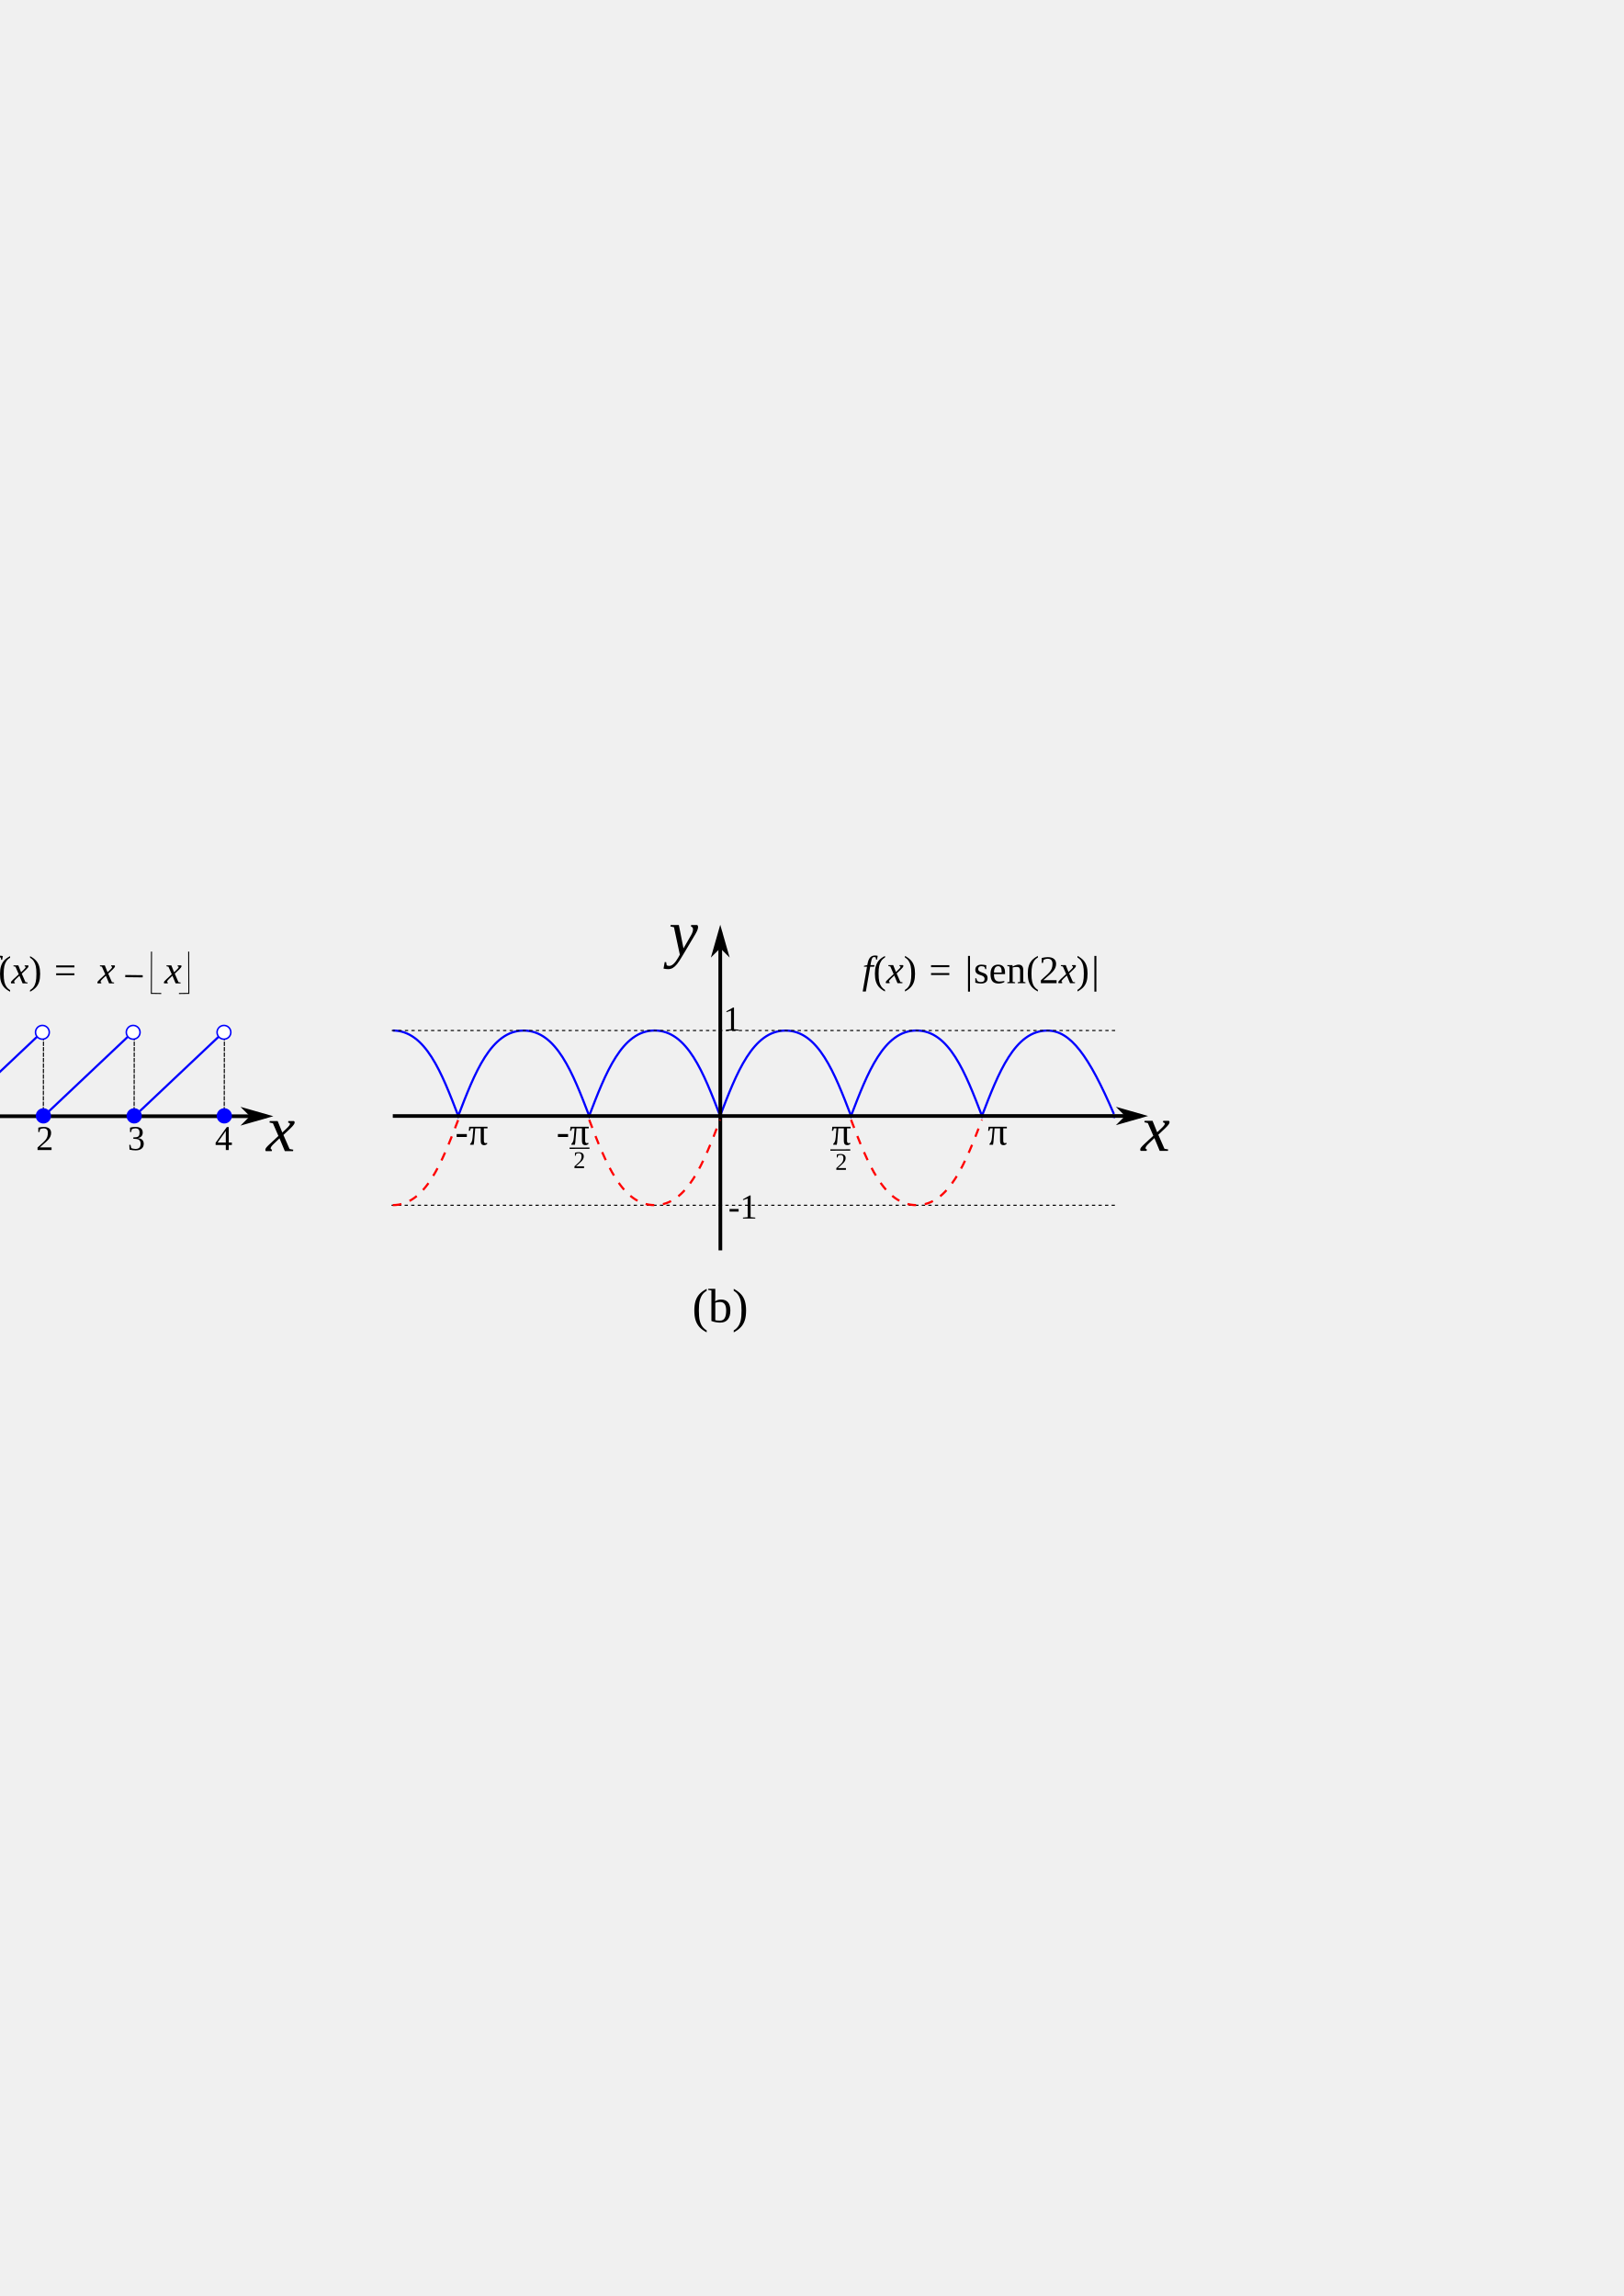
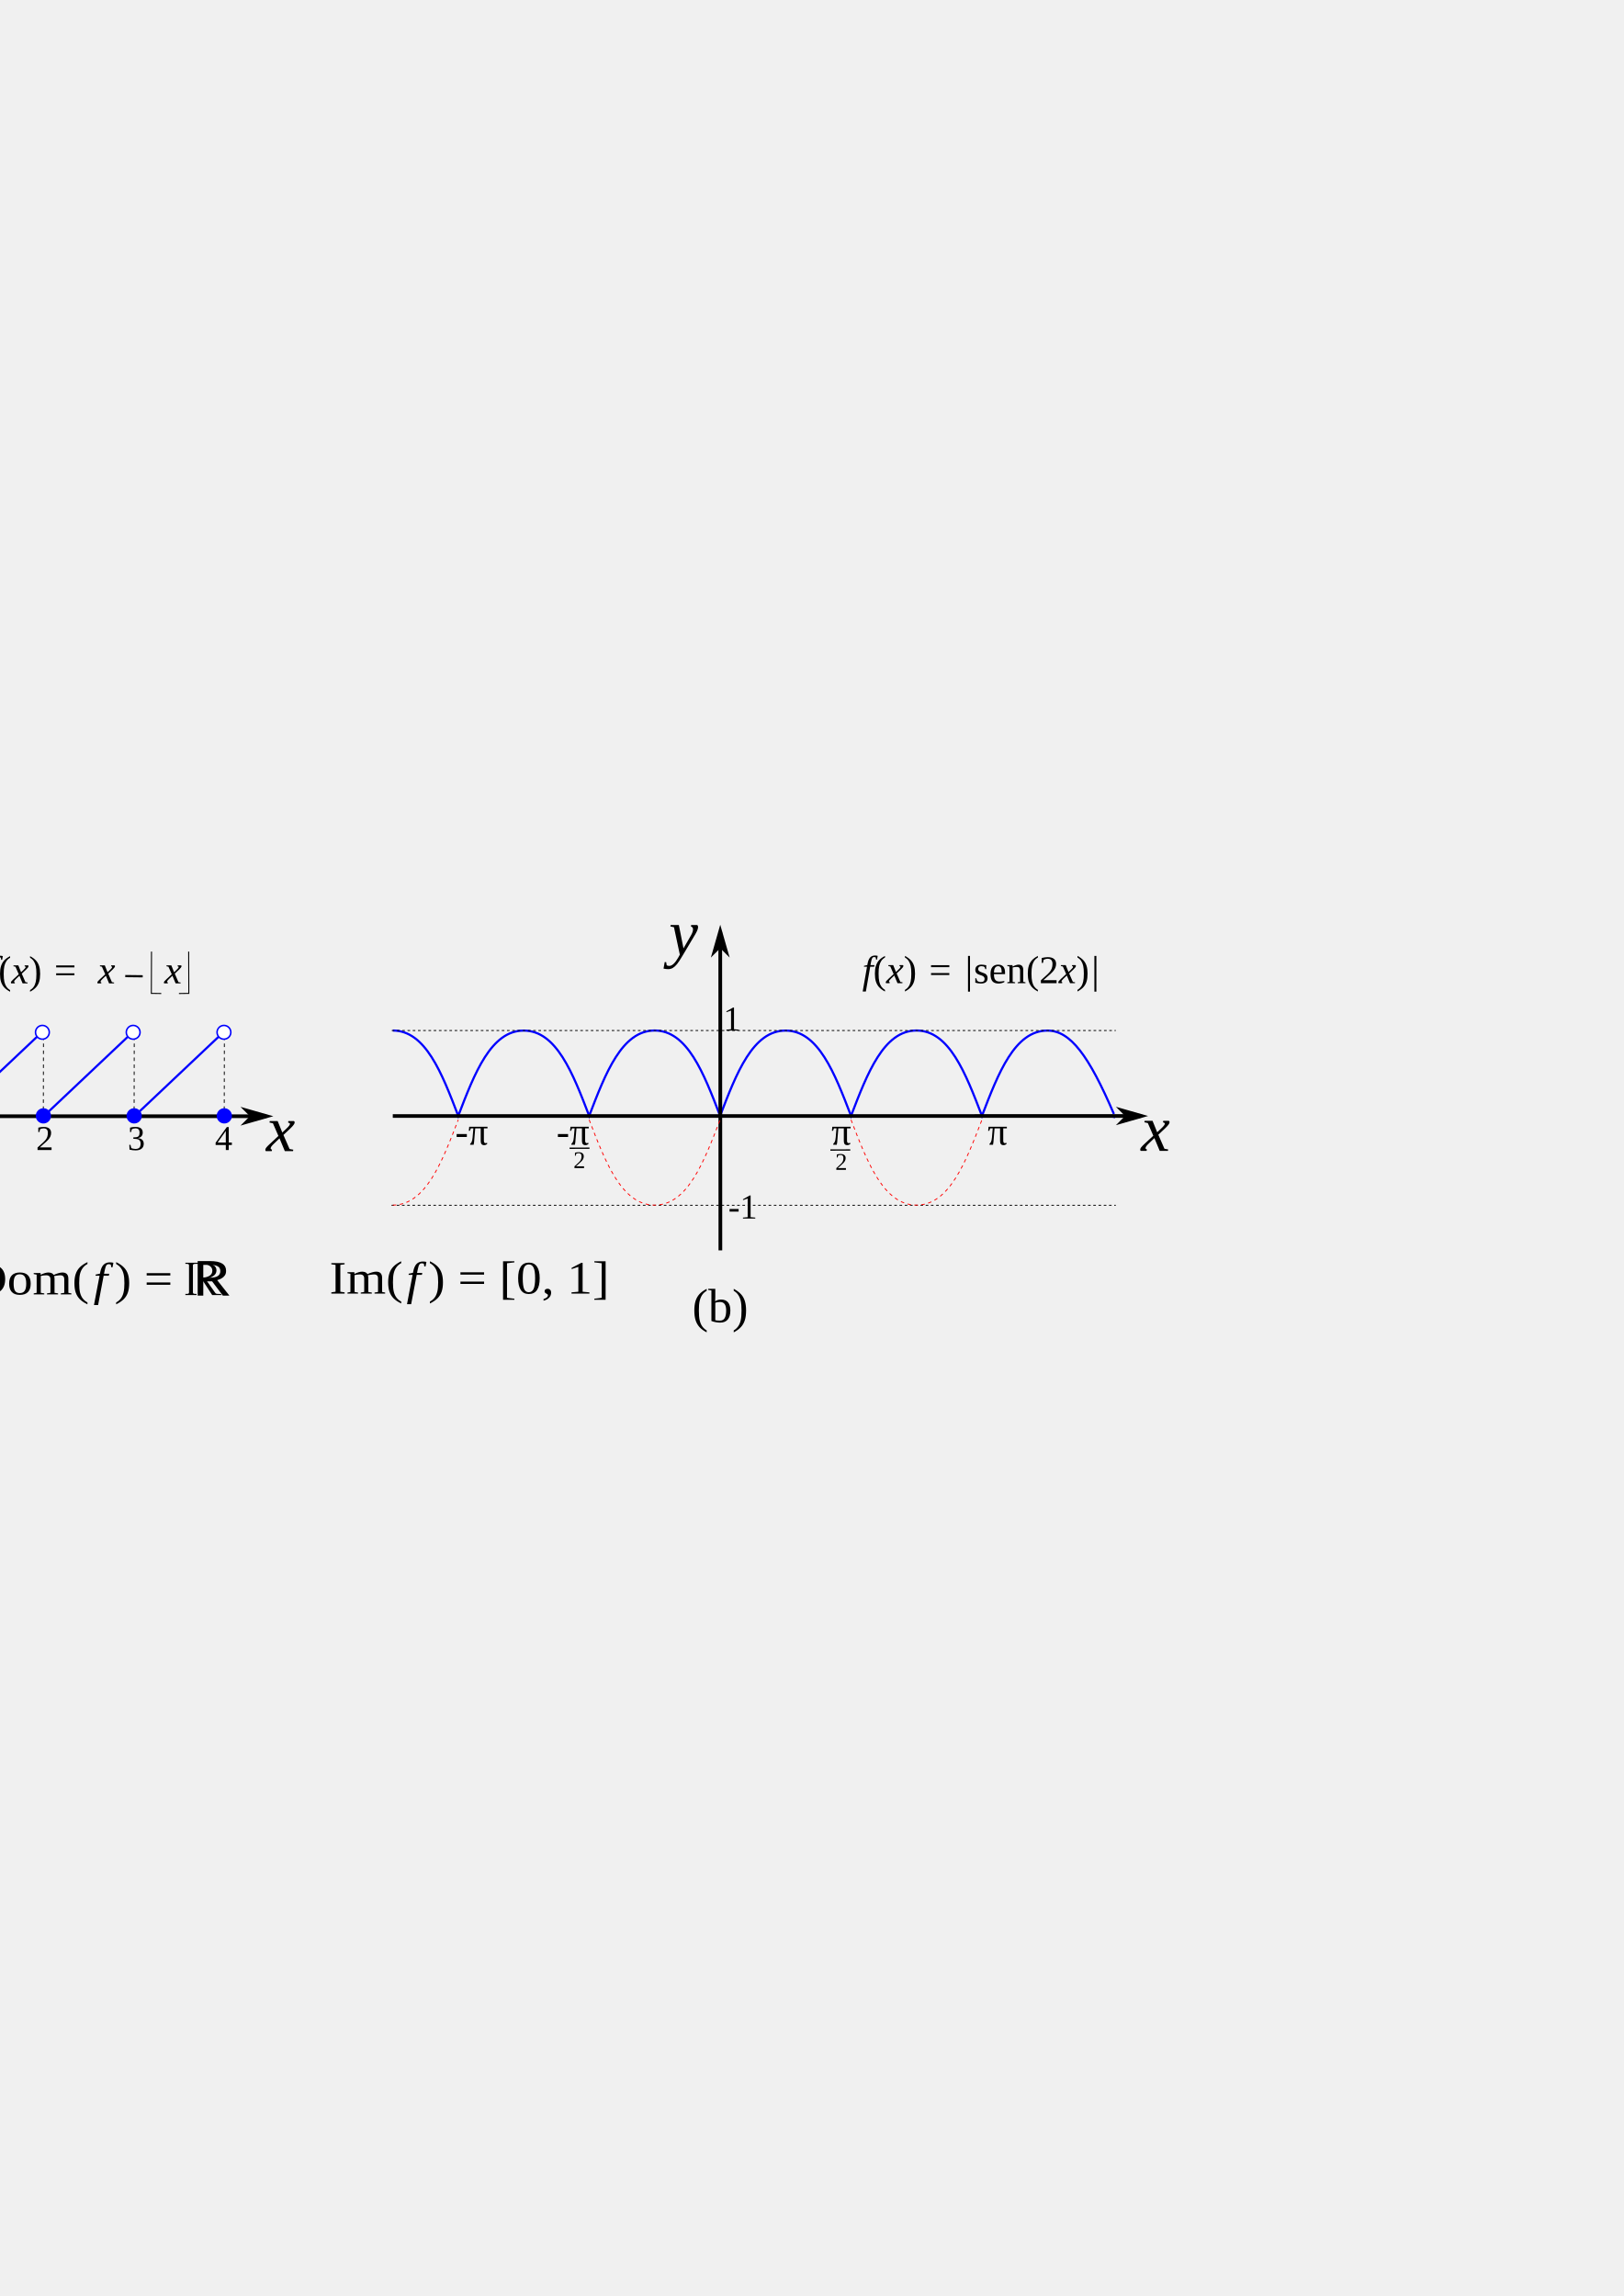
<svg xmlns="http://www.w3.org/2000/svg" width="744.094" height="1052.362" id="svg4663" version="1.1">
  <defs id="defs4665">
    <marker orient="auto" refY="0" refX="0" id="Arrow1Mend" style="overflow:visible">
      <path id="path5271" d="M 0,0 5,-5 -12.5,0 5,5 0,0 z" style="fill-rule:evenodd;stroke:#000000;stroke-width:1pt;marker-start:none" transform="matrix(-0.4,0,0,-0.4,-4,0)" />
    </marker>
    <marker orient="auto" refY="0" refX="0" id="marker4615" style="overflow:visible">
      <path id="path4617" d="M 0,0 5,-5 -12.5,0 5,5 0,0 z" style="fill-rule:evenodd;stroke:#000000;stroke-width:1pt;marker-start:none" transform="matrix(-0.4,0,0,-0.4,-4,0)" />
    </marker>
    <marker orient="auto" refY="0" refX="0" id="Arrow1Mend-1" style="overflow:visible">
      <path id="path5271-7" d="M 0,0 5,-5 -12.5,0 5,5 0,0 z" style="fill-rule:evenodd;stroke:#000000;stroke-width:1pt;marker-start:none" transform="matrix(-0.4,0,0,-0.4,-4,0)" />
    </marker>
    <marker orient="auto" refY="0" refX="0" id="marker4355" style="overflow:visible">
      <path id="path4357" d="M 0,0 5,-5 -12.5,0 5,5 0,0 z" style="fill-rule:evenodd;stroke:#000000;stroke-width:1pt;marker-start:none" transform="matrix(-0.4,0,0,-0.4,-4,0)" />
    </marker>
  </defs>
  <g id="layer1">
    <path style="fill:none;stroke:#0000ff;stroke-width:1;stroke-linecap:butt;stroke-linejoin:miter;stroke-miterlimit:4;stroke-opacity:1;stroke-dasharray:none" d="m 180,472.332 c 15,0 22.5,19.557 30,39.114 7.497,-19.548 15.007,-39.083 30,-39.083 14.993,0 22.503,19.535 30,39.083 7.5,-19.557 15,-39.114 30,-39.114 15,0 22.5,19.557 30,39.114 7.497,-19.548 15.007,-39.083 30,-39.083 14.993,0 22.503,19.535 30,39.083 7.5,-19.557 15,-39.114 30,-39.114 15,0 22.5,19.557 30,39.114 7.497,-19.548 15.007,-39.083 30,-39.083 10.538,0 19.01,11.508 30.469,38.228 m 0.031,0.886 -0.031,0.886 c 0.009,-0.022 0.022,-0.039 0.031,-0.061 z" id="path4108" />
-     <path style="fill:none;stroke:#000000;stroke-width:0.5;stroke-linecap:butt;stroke-linejoin:miter;stroke-miterlimit:4;stroke-opacity:1;stroke-dasharray:1.5, 1.5;stroke-dashoffset:0" d="m 179.416,552.433 331.926,0" id="path5298" />
-     <path id="path4776" d="m 179.544,472.333 331.799,0" style="fill:none;stroke:#000000;stroke-width:0.5;stroke-linecap:butt;stroke-linejoin:miter;stroke-miterlimit:4;stroke-opacity:1;stroke-dasharray:1.5, 1.5;stroke-dashoffset:0" />
+     <path style="fill:none;stroke:#000000;stroke-width:0.4;stroke-linecap:butt;stroke-linejoin:miter;stroke-miterlimit:4;stroke-opacity:1;stroke-dasharray:1.2,1.2;stroke-dashoffset:0" d="m 179.416,552.433 331.926,0" id="path5298" />
+     <path id="path4776" d="m 179.544,472.333 331.799,0" style="fill:none;stroke:#000000;stroke-width:0.4;stroke-linecap:butt;stroke-linejoin:miter;stroke-miterlimit:4;stroke-opacity:1;stroke-dasharray:1.2,1.2;stroke-dashoffset:0" />
    <path id="path5727" d="m 330.127,573.113 -0.061,-145.927" style="fill:none;stroke:#000000;stroke-width:1.694;stroke-linecap:butt;stroke-linejoin:miter;stroke-miterlimit:4;stroke-opacity:1;stroke-dasharray:none;marker-end:url(#Arrow1Mend)" />
    <text id="text5729" y="527.5" x="522.882" style="font-size:30px;font-style:italic;font-variant:normal;font-weight:normal;font-stretch:normal;text-indent:0;text-align:start;text-decoration:none;line-height:125%;letter-spacing:0px;word-spacing:0px;text-transform:none;direction:ltr;block-progression:tb;writing-mode:lr-tb;text-anchor:start;baseline-shift:baseline;color:#000000;fill:#000000;fill-opacity:1;fill-rule:nonzero;stroke:none;stroke-width:1px;marker:none;visibility:visible;display:inline;overflow:visible;enable-background:accumulate;font-family:Times New Roman;-inkscape-font-specification:'Times New Roman, Italic'" xml:space="preserve">
      <tspan y="527.5" x="522.882" id="tspan5731">x</tspan>
    </text>
    <text id="text5733" y="437.735" x="306.577" style="font-size:30px;font-style:italic;font-variant:normal;font-weight:normal;font-stretch:normal;text-indent:0;text-align:start;text-decoration:none;line-height:125%;letter-spacing:0px;word-spacing:0px;text-transform:none;direction:ltr;block-progression:tb;writing-mode:lr-tb;text-anchor:start;baseline-shift:baseline;color:#000000;fill:#000000;fill-opacity:1;fill-rule:nonzero;stroke:none;stroke-width:1px;marker:none;visibility:visible;display:inline;overflow:visible;enable-background:accumulate;font-family:Times New Roman;-inkscape-font-specification:'Times New Roman, Italic'" xml:space="preserve">
      <tspan y="437.735" x="306.577" id="tspan5735">y</tspan>
    </text>
    <path style="fill:none;stroke:#000000;stroke-width:1.66;stroke-linecap:butt;stroke-linejoin:miter;stroke-miterlimit:4;stroke-opacity:1;stroke-dasharray:none;marker-end:url(#Arrow1Mend)" d="m 180,511.51 342.862,-0.004" id="path5741" />
    <text id="text5791" y="472.362" x="331.462" style="font-size:16px;font-style:normal;font-variant:normal;font-weight:bold;font-stretch:normal;line-height:125%;letter-spacing:0px;word-spacing:0px;fill:#000000;fill-opacity:1;stroke:none;font-family:Times New Roman;-inkscape-font-specification:Times New Roman" xml:space="preserve">
      <tspan style="font-size:16px;font-style:normal;font-variant:normal;font-weight:normal;font-stretch:normal;font-family:Times New Roman;-inkscape-font-specification:Times New Roman" y="472.362" x="331.462" id="tspan5793">1</tspan>
    </text>
    <text xml:space="preserve" style="font-size:16px;font-style:normal;font-variant:normal;font-weight:bold;font-stretch:normal;line-height:125%;letter-spacing:0px;word-spacing:0px;fill:#000000;fill-opacity:1;stroke:none;font-family:Times New Roman;-inkscape-font-specification:Times New Roman" x="333.746" y="558.5" id="text5811">
      <tspan id="tspan5813" x="333.746" y="558.5" style="font-size:16px;font-style:normal;font-variant:normal;font-weight:normal;font-stretch:normal;font-family:Times New Roman;-inkscape-font-specification:Times New Roman">-1</tspan>
    </text>
    <text xml:space="preserve" style="font-size:18px;font-style:italic;font-variant:normal;font-weight:normal;font-stretch:normal;text-indent:0;text-align:start;text-decoration:none;line-height:125%;letter-spacing:0px;word-spacing:0px;text-transform:none;direction:ltr;block-progression:tb;writing-mode:lr-tb;text-anchor:start;baseline-shift:baseline;color:#000000;fill:#000000;fill-opacity:1;fill-rule:nonzero;stroke:none;stroke-width:1px;marker:none;visibility:visible;display:inline;overflow:visible;enable-background:accumulate;font-family:Times New Roman;-inkscape-font-specification:'Times New Roman, Italic'" x="395.143" y="450.625" id="text5853">
      <tspan id="tspan5855" x="395.143" y="450.625">f<tspan style="font-style:normal;-inkscape-font-specification:'Times New Roman,'" id="tspan4476">(</tspan>x<tspan style="font-style:normal;-inkscape-font-specification:'Times New Roman,'" id="tspan4474">)</tspan> = |<tspan style="font-style:normal;-inkscape-font-specification:'Times New Roman,'" id="tspan4624">sen(2<tspan id="tspan4772" style="font-style:italic;-inkscape-font-specification:'Times New Roman, Italic'">x</tspan>)</tspan>|</tspan>
    </text>
    <text xml:space="preserve" style="font-size:18px;font-style:normal;font-variant:normal;font-weight:normal;font-stretch:normal;text-indent:0;text-align:start;text-decoration:none;line-height:125%;letter-spacing:0px;word-spacing:0px;text-transform:none;direction:ltr;block-progression:tb;writing-mode:lr-tb;text-anchor:start;baseline-shift:baseline;color:#000000;fill:#000000;fill-opacity:1;fill-rule:nonzero;stroke:none;stroke-width:1px;marker:none;visibility:visible;display:inline;overflow:visible;enable-background:accumulate;font-family:Times New Roman;-inkscape-font-specification:'Times New Roman,'" x="380.998" y="524.7" id="text3343">
      <tspan id="tspan3345" x="380.998" y="524.7">π</tspan>
    </text>
    <text id="text3437" y="524.7" x="452.598" style="font-size:18px;font-style:normal;font-variant:normal;font-weight:normal;font-stretch:normal;text-indent:0;text-align:start;text-decoration:none;line-height:125%;letter-spacing:0px;word-spacing:0px;text-transform:none;direction:ltr;block-progression:tb;writing-mode:lr-tb;text-anchor:start;baseline-shift:baseline;color:#000000;fill:#000000;fill-opacity:1;fill-rule:nonzero;stroke:none;stroke-width:1px;marker:none;visibility:visible;display:inline;overflow:visible;enable-background:accumulate;font-family:Times New Roman;-inkscape-font-specification:'Times New Roman,'" xml:space="preserve">
      <tspan y="524.7" x="452.598" id="tspan3439">π</tspan>
    </text>
    <text xml:space="preserve" style="font-size:18px;font-style:normal;font-variant:normal;font-weight:normal;font-stretch:normal;text-indent:0;text-align:start;text-decoration:none;line-height:125%;letter-spacing:0px;word-spacing:0px;text-transform:none;direction:ltr;block-progression:tb;writing-mode:lr-tb;text-anchor:start;baseline-shift:baseline;color:#000000;fill:#000000;fill-opacity:1;fill-rule:nonzero;stroke:none;stroke-width:1px;marker:none;visibility:visible;display:inline;overflow:visible;enable-background:accumulate;font-family:Times New Roman;-inkscape-font-specification:'Times New Roman,'" x="208.598" y="524.7" id="text3445">
      <tspan id="tspan3447" x="208.598" y="524.7">-π</tspan>
    </text>
    <path style="fill:none;stroke:#000000;stroke-width:0.6;stroke-linecap:butt;stroke-linejoin:miter;stroke-miterlimit:4;stroke-opacity:1;stroke-dasharray:none" d="m 380.532,527.111 9.121,-0.035" id="path4399-1" />
    <text id="text4401-7" y="536.206" x="382.778" style="font-size:11px;font-style:normal;font-variant:normal;font-weight:normal;font-stretch:normal;text-indent:0;text-align:start;text-decoration:none;line-height:125%;letter-spacing:0px;word-spacing:0px;text-transform:none;direction:ltr;block-progression:tb;writing-mode:lr-tb;text-anchor:start;baseline-shift:baseline;color:#000000;fill:#000000;fill-opacity:1;fill-rule:nonzero;stroke:none;stroke-width:1px;marker:none;visibility:visible;display:inline;overflow:visible;enable-background:accumulate;font-family:Times New Roman;-inkscape-font-specification:'Times New Roman,'" xml:space="preserve">
      <tspan y="536.206" x="382.778" id="tspan4403-4">2</tspan>
    </text>
-     <path id="path4126" d="m 180,552.362 c 15,0 22.5,-19.557 30,-39.114 m 60,0 c 7.5,19.557 15,39.114 30,39.114 15,0 22.5,-19.557 30,-39.114 m 60,0 c 7.5,19.557 15,39.114 30,39.114 15,0 22.5,-19.557 30,-39.114" style="fill:none;stroke:#ff0000;stroke-width:1;stroke-linecap:butt;stroke-linejoin:miter;stroke-miterlimit:4;stroke-opacity:1;stroke-dasharray:4, 4;stroke-dashoffset:0" />
+     <path id="path4126" d="m 180,552.362 c 15,0 22.5,-19.557 30,-39.114 m 60,0 c 7.5,19.557 15,39.114 30,39.114 15,0 22.5,-19.557 30,-39.114 m 60,0 c 7.5,19.557 15,39.114 30,39.114 15,0 22.5,-19.557 30,-39.114" style="fill:none;stroke:#ff0000;stroke-width:0.4;stroke-linecap:butt;stroke-linejoin:miter;stroke-miterlimit:4;stroke-opacity:1;stroke-dasharray:1.6,1.6;stroke-dashoffset:0" />
    <g id="g4128" transform="translate(-14,-2)">
      <text xml:space="preserve" style="font-size:18px;font-style:normal;font-variant:normal;font-weight:normal;font-stretch:normal;text-indent:0;text-align:start;text-decoration:none;line-height:125%;letter-spacing:0px;word-spacing:0px;text-transform:none;direction:ltr;block-progression:tb;writing-mode:lr-tb;text-anchor:start;baseline-shift:baseline;color:#000000;fill:#000000;fill-opacity:1;fill-rule:nonzero;stroke:none;stroke-width:1px;marker:none;visibility:visible;display:inline;overflow:visible;enable-background:accumulate;font-family:Times New Roman;-inkscape-font-specification:'Times New Roman,'" x="268.998" y="526.7" id="text3441">
        <tspan id="tspan3443" x="268.998" y="526.7">-π</tspan>
      </text>
      <path id="path4399-1-0" d="m 275.022,528.298 9.121,-0.035" style="fill:none;stroke:#000000;stroke-width:0.6;stroke-linecap:butt;stroke-linejoin:miter;stroke-miterlimit:4;stroke-opacity:1;stroke-dasharray:none" />
      <text xml:space="preserve" style="font-size:11px;font-style:normal;font-variant:normal;font-weight:normal;font-stretch:normal;text-indent:0;text-align:start;text-decoration:none;line-height:125%;letter-spacing:0px;word-spacing:0px;text-transform:none;direction:ltr;block-progression:tb;writing-mode:lr-tb;text-anchor:start;baseline-shift:baseline;color:#000000;fill:#000000;fill-opacity:1;fill-rule:nonzero;stroke:none;stroke-width:1px;marker:none;visibility:visible;display:inline;overflow:visible;enable-background:accumulate;font-family:Times New Roman;-inkscape-font-specification:'Times New Roman,'" x="276.769" y="537.393" id="text4401-7-9">
        <tspan id="tspan4403-4-4" x="276.769" y="537.393">2</tspan>
      </text>
    </g>
-     <path style="fill:none;stroke:#000000;stroke-width:0.5;stroke-linecap:butt;stroke-linejoin:miter;stroke-miterlimit:4;stroke-opacity:1;stroke-dasharray:2, 0.5;stroke-dashoffset:0" d="m 102.756,511.905 0.069,-38.88" id="path4478" />
-     <path style="fill:none;stroke:#000000;stroke-width:0.5;stroke-linecap:butt;stroke-linejoin:miter;stroke-miterlimit:4;stroke-opacity:1;stroke-dasharray:2, 0.5;stroke-dashoffset:0" d="m -104.544,511.905 0.069,-38.88" id="path4480" />
+     <path style="fill:none;stroke:#000000;stroke-width:0.4;stroke-linecap:butt;stroke-linejoin:miter;stroke-miterlimit:4;stroke-opacity:1;stroke-dasharray:1.6,1.6;stroke-dashoffset:0" d="m 102.756,511.905 0.069,-38.88" id="path4478" />
+     <path style="fill:none;stroke:#000000;stroke-width:0.4;stroke-linecap:butt;stroke-linejoin:miter;stroke-miterlimit:4;stroke-opacity:1;stroke-dasharray:1.6,1.6;stroke-dashoffset:0" d="m -104.544,511.905 0.069,-38.88" id="path4480" />
    <path style="fill:none;stroke:#000000;stroke-width:1.694;stroke-linecap:butt;stroke-linejoin:miter;stroke-miterlimit:4;stroke-opacity:1;stroke-dasharray:none;marker-end:url(#Arrow1Mend)" d="m -63.407,573.221 -0.061,-145.927" id="path4482" />
    <text xml:space="preserve" style="font-size:30px;font-style:italic;font-variant:normal;font-weight:normal;font-stretch:normal;text-indent:0;text-align:start;text-decoration:none;line-height:125%;letter-spacing:0px;word-spacing:0px;text-transform:none;direction:ltr;block-progression:tb;writing-mode:lr-tb;text-anchor:start;baseline-shift:baseline;color:#000000;fill:#000000;fill-opacity:1;fill-rule:nonzero;stroke:none;stroke-width:1px;marker:none;visibility:visible;display:inline;overflow:visible;enable-background:accumulate;font-family:Times New Roman;-inkscape-font-specification:'Times New Roman, Italic'" x="121.948" y="527.608" id="text4484">
      <tspan id="tspan4486" x="121.948" y="527.608">x</tspan>
    </text>
    <text xml:space="preserve" style="font-size:30px;font-style:italic;font-variant:normal;font-weight:normal;font-stretch:normal;text-indent:0;text-align:start;text-decoration:none;line-height:125%;letter-spacing:0px;word-spacing:0px;text-transform:none;direction:ltr;block-progression:tb;writing-mode:lr-tb;text-anchor:start;baseline-shift:baseline;color:#000000;fill:#000000;fill-opacity:1;fill-rule:nonzero;stroke:none;stroke-width:1px;marker:none;visibility:visible;display:inline;overflow:visible;enable-background:accumulate;font-family:Times New Roman;-inkscape-font-specification:'Times New Roman, Italic'" x="-86.957" y="437.843" id="text4488">
      <tspan id="tspan4490" x="-86.957" y="437.843">y</tspan>
    </text>
    <text xml:space="preserve" style="font-size:16px;font-style:normal;font-variant:normal;font-weight:bold;font-stretch:normal;line-height:125%;letter-spacing:0px;word-spacing:0px;fill:#000000;fill-opacity:1;stroke:none;font-family:Times New Roman;-inkscape-font-specification:Times New Roman" x="-75.5" y="527.812" id="text4492">
      <tspan id="tspan4494" x="-75.5" y="527.812" style="font-size:16px;font-style:normal;font-variant:normal;font-weight:normal;font-stretch:normal;font-family:Times New Roman;-inkscape-font-specification:Times New Roman">0</tspan>
    </text>
    <path id="path4496" d="m -234.837,511.618 356.765,-0.004" style="fill:none;stroke:#000000;stroke-width:1.694;stroke-linecap:butt;stroke-linejoin:miter;stroke-miterlimit:4;stroke-opacity:1;stroke-dasharray:none;marker-end:url(#Arrow1Mend)" />
    <path id="path4498" d="m -63.843,473.32 -40,37.792" style="fill:none;stroke:#0000ff;stroke-width:1;stroke-linecap:butt;stroke-linejoin:miter;stroke-miterlimit:4;stroke-opacity:1;stroke-dasharray:none" />
    <path transform="matrix(0.6068562,-0.7948121,0.7948118,0.606856,-528.8673,282.6101)" d="m 134.2,485.61 a 3.153,3.153 0 1 1 -6.306,0 3.153,3.153 0 1 1 6.306,0 z" id="path4500" style="fill:#ffffff;fill-opacity:1;stroke:#0000ff;stroke-width:0.694;stroke-miterlimit:4;stroke-opacity:1;stroke-dasharray:none;stroke-dashoffset:0" />
    <path style="fill:#0000ff;fill-opacity:1;stroke:#0000ff;stroke-width:0.694;stroke-miterlimit:4;stroke-opacity:1;stroke-dasharray:none;stroke-dashoffset:0" id="path4502" d="m 134.2,485.61 a 3.153,3.153 0 1 1 -6.306,0 3.153,3.153 0 1 1 6.306,0 z" transform="matrix(0.6068562,-0.7948121,0.7948118,0.606856,-570.0029,320.9163)" />
    <text xml:space="preserve" style="font-size:16px;font-style:normal;font-variant:normal;font-weight:bold;font-stretch:normal;line-height:125%;letter-spacing:0px;word-spacing:0px;fill:#000000;fill-opacity:1;stroke:none;font-family:Times New Roman;-inkscape-font-specification:Times New Roman" x="-57.786" y="472.362" id="text4504">
      <tspan id="tspan4506" x="-57.786" y="472.362" style="font-size:16px;font-style:normal;font-variant:normal;font-weight:normal;font-stretch:normal;font-family:Times New Roman;-inkscape-font-specification:Times New Roman">1</tspan>
    </text>
    <text xml:space="preserve" style="font-size:16px;font-style:normal;font-variant:normal;font-weight:bold;font-stretch:normal;line-height:125%;letter-spacing:0px;word-spacing:0px;fill:#000000;fill-opacity:1;stroke:none;font-family:Times New Roman;-inkscape-font-specification:Times New Roman" x="-194.6" y="527.964" id="text4508">
      <tspan id="tspan4510" x="-194.6" y="527.964" style="font-size:16px;font-style:normal;font-variant:normal;font-weight:normal;font-stretch:normal;font-family:Times New Roman;-inkscape-font-specification:Times New Roman">-3</tspan>
    </text>
    <text xml:space="preserve" style="font-size:16px;font-style:normal;font-variant:normal;font-weight:bold;font-stretch:normal;line-height:125%;letter-spacing:0px;word-spacing:0px;fill:#000000;fill-opacity:1;stroke:none;font-family:Times New Roman;-inkscape-font-specification:Times New Roman" x="-27.5" y="527.112" id="text4516">
      <tspan id="tspan4518" x="-27.5" y="527.112" style="font-size:16px;font-style:normal;font-variant:normal;font-weight:normal;font-stretch:normal;font-family:Times New Roman;-inkscape-font-specification:Times New Roman">1</tspan>
    </text>
    <text id="text4520" y="527.112" x="16.5" style="font-size:16px;font-style:normal;font-variant:normal;font-weight:bold;font-stretch:normal;line-height:125%;letter-spacing:0px;word-spacing:0px;fill:#000000;fill-opacity:1;stroke:none;font-family:Times New Roman;-inkscape-font-specification:Times New Roman" xml:space="preserve">
      <tspan style="font-size:16px;font-style:normal;font-variant:normal;font-weight:normal;font-stretch:normal;font-family:Times New Roman;-inkscape-font-specification:Times New Roman" y="527.112" x="16.5" id="tspan4522">2</tspan>
    </text>
    <text id="text4524" y="450.733" x="-5.79" style="font-size:18px;font-style:italic;font-variant:normal;font-weight:normal;font-stretch:normal;text-indent:0;text-align:start;text-decoration:none;line-height:125%;letter-spacing:0px;word-spacing:0px;text-transform:none;direction:ltr;block-progression:tb;writing-mode:lr-tb;text-anchor:start;baseline-shift:baseline;color:#000000;fill:#000000;fill-opacity:1;fill-rule:nonzero;stroke:none;stroke-width:1px;marker:none;visibility:visible;display:inline;overflow:visible;enable-background:accumulate;font-family:Times New Roman;-inkscape-font-specification:'Times New Roman, Italic'" xml:space="preserve">
      <tspan y="450.733" x="-5.79" id="tspan4526">f<tspan id="tspan4528" style="font-style:normal;-inkscape-font-specification:'Times New Roman,'">(</tspan>x<tspan id="tspan4530" style="font-style:normal;-inkscape-font-specification:'Times New Roman,'">)</tspan> =  x     x</tspan>
    </text>
    <path style="fill:none;stroke:#000000;stroke-width:0.46;stroke-linecap:butt;stroke-linejoin:miter;stroke-miterlimit:4;stroke-opacity:1;stroke-dasharray:none" d="m 69.43,436.145 -0.072,19.163 4.534,0.062" id="path4532" />
    <path id="path4534" d="m 86.465,436.145 0.072,19.163 -4.534,0.062" style="fill:none;stroke:#000000;stroke-width:0.46;stroke-linecap:butt;stroke-linejoin:miter;stroke-miterlimit:4;stroke-opacity:1;stroke-dasharray:none" />
    <text xml:space="preserve" style="font-size:16px;font-style:normal;font-variant:normal;font-weight:bold;font-stretch:normal;line-height:125%;letter-spacing:0px;word-spacing:0px;fill:#000000;fill-opacity:1;stroke:none;font-family:Times New Roman;-inkscape-font-specification:Times New Roman" x="58.5" y="527.112" id="text4536">
      <tspan id="tspan4538" x="58.5" y="527.112" style="font-size:16px;font-style:normal;font-variant:normal;font-weight:normal;font-stretch:normal;font-family:Times New Roman;-inkscape-font-specification:Times New Roman">3</tspan>
    </text>
    <text id="text4540" y="527.964" x="-153.799" style="font-size:16px;font-style:normal;font-variant:normal;font-weight:bold;font-stretch:normal;line-height:125%;letter-spacing:0px;word-spacing:0px;fill:#000000;fill-opacity:1;stroke:none;font-family:Times New Roman;-inkscape-font-specification:Times New Roman" xml:space="preserve">
      <tspan style="font-size:16px;font-style:normal;font-variant:normal;font-weight:normal;font-stretch:normal;font-family:Times New Roman;-inkscape-font-specification:Times New Roman" y="527.964" x="-153.799" id="tspan4542">-2</tspan>
    </text>
    <text xml:space="preserve" style="font-size:16px;font-style:normal;font-variant:normal;font-weight:bold;font-stretch:normal;line-height:125%;letter-spacing:0px;word-spacing:0px;fill:#000000;fill-opacity:1;stroke:none;font-family:Times New Roman;-inkscape-font-specification:Times New Roman" x="-111.3" y="527.964" id="text4544">
      <tspan id="tspan4546" x="-111.3" y="527.964" style="font-size:16px;font-style:normal;font-variant:normal;font-weight:normal;font-stretch:normal;font-family:Times New Roman;-inkscape-font-specification:Times New Roman">-1</tspan>
    </text>
    <path style="fill:none;stroke:#000000;stroke-width:1px;stroke-linecap:butt;stroke-linejoin:miter;stroke-opacity:1" d="m 57.405,447.386 8,0.093" id="path4548" />
    <text id="text4550" y="527.964" x="-236.399" style="font-size:16px;font-style:normal;font-variant:normal;font-weight:bold;font-stretch:normal;line-height:125%;letter-spacing:0px;word-spacing:0px;fill:#000000;fill-opacity:1;stroke:none;font-family:Times New Roman;-inkscape-font-specification:Times New Roman" xml:space="preserve">
      <tspan style="font-size:16px;font-style:normal;font-variant:normal;font-weight:normal;font-stretch:normal;font-family:Times New Roman;-inkscape-font-specification:Times New Roman" y="527.964" x="-236.399" id="tspan4552">-4</tspan>
    </text>
    <text id="text4554" y="527.112" x="98.5" style="font-size:16px;font-style:normal;font-variant:normal;font-weight:bold;font-stretch:normal;line-height:125%;letter-spacing:0px;word-spacing:0px;fill:#000000;fill-opacity:1;stroke:none;font-family:Times New Roman;-inkscape-font-specification:Times New Roman" xml:space="preserve">
      <tspan style="font-size:16px;font-style:normal;font-variant:normal;font-weight:normal;font-stretch:normal;font-family:Times New Roman;-inkscape-font-specification:Times New Roman" y="527.112" x="98.5" id="tspan4556">4</tspan>
    </text>
-     <path id="path4558" d="m -146.144,511.905 0.069,-38.88" style="fill:none;stroke:#000000;stroke-width:0.5;stroke-linecap:butt;stroke-linejoin:miter;stroke-miterlimit:4;stroke-opacity:1;stroke-dasharray:2, 0.5;stroke-dashoffset:0" />
+     <path id="path4558" d="m -146.144,511.905 0.069,-38.88" style="fill:none;stroke:#000000;stroke-width:0.4;stroke-linecap:butt;stroke-linejoin:miter;stroke-miterlimit:4;stroke-opacity:1;stroke-dasharray:1.6,1.6;stroke-dashoffset:0" />
    <path style="fill:none;stroke:#0000ff;stroke-width:1;stroke-linecap:butt;stroke-linejoin:miter;stroke-miterlimit:4;stroke-opacity:1;stroke-dasharray:none" d="m -105.444,473.32 -40,37.792" id="path4560" />
    <path style="fill:#ffffff;fill-opacity:1;stroke:#0000ff;stroke-width:0.694;stroke-miterlimit:4;stroke-opacity:1;stroke-dasharray:none;stroke-dashoffset:0" id="path4562" d="m 134.2,485.61 a 3.153,3.153 0 1 1 -6.306,0 3.153,3.153 0 1 1 6.306,0 z" transform="matrix(0.6068562,-0.7948121,0.7948118,0.606856,-570.4677,282.6101)" />
    <path transform="matrix(0.6068562,-0.7948121,0.7948118,0.606856,-611.6033,320.9163)" d="m 134.2,485.61 a 3.153,3.153 0 1 1 -6.306,0 3.153,3.153 0 1 1 6.306,0 z" id="path4564" style="fill:#0000ff;fill-opacity:1;stroke:#0000ff;stroke-width:0.694;stroke-miterlimit:4;stroke-opacity:1;stroke-dasharray:none;stroke-dashoffset:0" />
-     <path style="fill:none;stroke:#000000;stroke-width:0.5;stroke-linecap:butt;stroke-linejoin:miter;stroke-miterlimit:4;stroke-opacity:1;stroke-dasharray:2, 0.5;stroke-dashoffset:0" d="m -187.744,511.905 0.069,-38.88" id="path4566" />
+     <path style="fill:none;stroke:#000000;stroke-width:0.4;stroke-linecap:butt;stroke-linejoin:miter;stroke-miterlimit:4;stroke-opacity:1;stroke-dasharray:1.6,1.6;stroke-dashoffset:0" d="m -187.744,511.905 0.069,-38.88" id="path4566" />
    <path id="path4568" d="m -147.044,473.32 -40,37.792" style="fill:none;stroke:#0000ff;stroke-width:1;stroke-linecap:butt;stroke-linejoin:miter;stroke-miterlimit:4;stroke-opacity:1;stroke-dasharray:none" />
    <path transform="matrix(0.6068562,-0.7948121,0.7948118,0.606856,-612.0677,282.6101)" d="m 134.2,485.61 a 3.153,3.153 0 1 1 -6.306,0 3.153,3.153 0 1 1 6.306,0 z" id="path4570" style="fill:#ffffff;fill-opacity:1;stroke:#0000ff;stroke-width:0.694;stroke-miterlimit:4;stroke-opacity:1;stroke-dasharray:none;stroke-dashoffset:0" />
    <path style="fill:#0000ff;fill-opacity:1;stroke:#0000ff;stroke-width:0.694;stroke-miterlimit:4;stroke-opacity:1;stroke-dasharray:none;stroke-dashoffset:0" id="path4572" d="m 134.2,485.61 a 3.153,3.153 0 1 1 -6.306,0 3.153,3.153 0 1 1 6.306,0 z" transform="matrix(0.6068562,-0.7948121,0.7948118,0.606856,-653.2033,320.9163)" />
    <path style="fill:none;stroke:#0000ff;stroke-width:1;stroke-linecap:butt;stroke-linejoin:miter;stroke-miterlimit:4;stroke-opacity:1;stroke-dasharray:none" d="m -188.644,473.32 -40,37.792" id="path4574" />
    <path style="fill:#ffffff;fill-opacity:1;stroke:#0000ff;stroke-width:0.694;stroke-miterlimit:4;stroke-opacity:1;stroke-dasharray:none;stroke-dashoffset:0" id="path4576" d="m 134.2,485.61 a 3.153,3.153 0 1 1 -6.306,0 3.153,3.153 0 1 1 6.306,0 z" transform="matrix(0.6068562,-0.7948121,0.7948118,0.606856,-653.6677,282.6101)" />
    <path transform="matrix(0.6068562,-0.7948121,0.7948118,0.606856,-694.8033,320.9163)" d="m 134.2,485.61 a 3.153,3.153 0 1 1 -6.306,0 3.153,3.153 0 1 1 6.306,0 z" id="path4578" style="fill:#0000ff;fill-opacity:1;stroke:#0000ff;stroke-width:0.694;stroke-miterlimit:4;stroke-opacity:1;stroke-dasharray:none;stroke-dashoffset:0" />
-     <path id="path4580" d="m 61.456,511.905 0.069,-38.88" style="fill:none;stroke:#000000;stroke-width:0.5;stroke-linecap:butt;stroke-linejoin:miter;stroke-miterlimit:4;stroke-opacity:1;stroke-dasharray:2, 0.5;stroke-dashoffset:0" />
+     <path id="path4580" d="m 61.456,511.905 0.069,-38.88" style="fill:none;stroke:#000000;stroke-width:0.4;stroke-linecap:butt;stroke-linejoin:miter;stroke-miterlimit:4;stroke-opacity:1;stroke-dasharray:1.6,1.6;stroke-dashoffset:0" />
    <path style="fill:none;stroke:#0000ff;stroke-width:1;stroke-linecap:butt;stroke-linejoin:miter;stroke-miterlimit:4;stroke-opacity:1;stroke-dasharray:none" d="M 102.157,473.32 62.157,511.112" id="path4582" />
    <path style="fill:#ffffff;fill-opacity:1;stroke:#0000ff;stroke-width:0.694;stroke-miterlimit:4;stroke-opacity:1;stroke-dasharray:none;stroke-dashoffset:0" id="path4584" d="m 134.2,485.61 a 3.153,3.153 0 1 1 -6.306,0 3.153,3.153 0 1 1 6.306,0 z" transform="matrix(0.6068562,-0.7948121,0.7948118,0.606856,-362.8673,282.6101)" />
    <path transform="matrix(0.6068562,-0.7948121,0.7948118,0.606856,-404.0029,320.9163)" d="m 134.2,485.61 a 3.153,3.153 0 1 1 -6.306,0 3.153,3.153 0 1 1 6.306,0 z" id="path4586" style="fill:#0000ff;fill-opacity:1;stroke:#0000ff;stroke-width:0.694;stroke-miterlimit:4;stroke-opacity:1;stroke-dasharray:none;stroke-dashoffset:0" />
-     <path style="fill:none;stroke:#000000;stroke-width:0.5;stroke-linecap:butt;stroke-linejoin:miter;stroke-miterlimit:4;stroke-opacity:1;stroke-dasharray:2, 0.5;stroke-dashoffset:0" d="m 19.856,511.905 0.069,-38.88" id="path4588" />
+     <path style="fill:none;stroke:#000000;stroke-width:0.4;stroke-linecap:butt;stroke-linejoin:miter;stroke-miterlimit:4;stroke-opacity:1;stroke-dasharray:1.6,1.6;stroke-dashoffset:0" d="m 19.856,511.905 0.069,-38.88" id="path4588" />
    <path id="path4590" d="M 60.556,473.32 20.556,511.112" style="fill:none;stroke:#0000ff;stroke-width:1;stroke-linecap:butt;stroke-linejoin:miter;stroke-miterlimit:4;stroke-opacity:1;stroke-dasharray:none" />
    <path transform="matrix(0.6068562,-0.7948121,0.7948118,0.606856,-404.4677,282.6101)" d="m 134.2,485.61 a 3.153,3.153 0 1 1 -6.306,0 3.153,3.153 0 1 1 6.306,0 z" id="path4592" style="fill:#ffffff;fill-opacity:1;stroke:#0000ff;stroke-width:0.694;stroke-miterlimit:4;stroke-opacity:1;stroke-dasharray:none;stroke-dashoffset:0" />
    <path style="fill:#0000ff;fill-opacity:1;stroke:#0000ff;stroke-width:0.694;stroke-miterlimit:4;stroke-opacity:1;stroke-dasharray:none;stroke-dashoffset:0" id="path4594" d="m 134.2,485.61 a 3.153,3.153 0 1 1 -6.306,0 3.153,3.153 0 1 1 6.306,0 z" transform="matrix(0.6068562,-0.7948121,0.7948118,0.606856,-445.6033,320.9163)" />
-     <path id="path4596" d="m -21.744,511.905 0.069,-38.88" style="fill:none;stroke:#000000;stroke-width:0.5;stroke-linecap:butt;stroke-linejoin:miter;stroke-miterlimit:4;stroke-opacity:1;stroke-dasharray:2, 0.5;stroke-dashoffset:0" />
+     <path id="path4596" d="m -21.744,511.905 0.069,-38.88" style="fill:none;stroke:#000000;stroke-width:0.4;stroke-linecap:butt;stroke-linejoin:miter;stroke-miterlimit:4;stroke-opacity:1;stroke-dasharray:1.6,1.6;stroke-dashoffset:0" />
    <path style="fill:none;stroke:#0000ff;stroke-width:1;stroke-linecap:butt;stroke-linejoin:miter;stroke-miterlimit:4;stroke-opacity:1;stroke-dasharray:none" d="m 18.956,473.32 -40,37.792" id="path4598" />
    <path style="fill:#ffffff;fill-opacity:1;stroke:#0000ff;stroke-width:0.694;stroke-miterlimit:4;stroke-opacity:1;stroke-dasharray:none;stroke-dashoffset:0" id="path4600" d="m 134.2,485.61 a 3.153,3.153 0 1 1 -6.306,0 3.153,3.153 0 1 1 6.306,0 z" transform="matrix(0.6068562,-0.7948121,0.7948118,0.606856,-446.0677,282.6101)" />
    <path transform="matrix(0.6068562,-0.7948121,0.7948118,0.606856,-487.2033,320.9163)" d="m 134.2,485.61 a 3.153,3.153 0 1 1 -6.306,0 3.153,3.153 0 1 1 6.306,0 z" id="path4602" style="fill:#0000ff;fill-opacity:1;stroke:#0000ff;stroke-width:0.694;stroke-miterlimit:4;stroke-opacity:1;stroke-dasharray:none;stroke-dashoffset:0" />
    <path id="path4604" d="m -22.644,473.32 -40,37.792" style="fill:none;stroke:#0000ff;stroke-width:1;stroke-linecap:butt;stroke-linejoin:miter;stroke-miterlimit:4;stroke-opacity:1;stroke-dasharray:none" />
    <path transform="matrix(0.6068562,-0.7948121,0.7948118,0.606856,-487.6677,282.6101)" d="m 134.2,485.61 a 3.153,3.153 0 1 1 -6.306,0 3.153,3.153 0 1 1 6.306,0 z" id="path4606" style="fill:#ffffff;fill-opacity:1;stroke:#0000ff;stroke-width:0.694;stroke-miterlimit:4;stroke-opacity:1;stroke-dasharray:none;stroke-dashoffset:0" />
    <path style="fill:#0000ff;fill-opacity:1;stroke:#0000ff;stroke-width:0.694;stroke-miterlimit:4;stroke-opacity:1;stroke-dasharray:none;stroke-dashoffset:0" id="path4608" d="m 134.2,485.61 a 3.153,3.153 0 1 1 -6.306,0 3.153,3.153 0 1 1 6.306,0 z" transform="matrix(0.6068562,-0.7948121,0.7948118,0.606856,-528.8033,320.9163)" />
    <path style="fill:#0000ff;fill-opacity:1;stroke:#0000ff;stroke-width:0.694;stroke-miterlimit:4;stroke-opacity:1;stroke-dasharray:none;stroke-dashoffset:0" id="path4610" d="m 134.2,485.61 a 3.153,3.153 0 1 1 -6.306,0 3.153,3.153 0 1 1 6.306,0 z" transform="matrix(0.6068562,-0.7948121,0.7948118,0.606856,-362.7033,320.9163)" />
    <text xml:space="preserve" style="font-size:22px;font-style:normal;font-variant:normal;font-weight:normal;font-stretch:normal;text-indent:0;text-align:start;text-decoration:none;line-height:125%;letter-spacing:0px;word-spacing:0px;text-transform:none;direction:ltr;block-progression:tb;writing-mode:lr-tb;text-anchor:start;baseline-shift:baseline;color:#000000;fill:#000000;fill-opacity:1;fill-rule:nonzero;stroke:none;stroke-width:1px;marker:none;visibility:visible;display:inline;overflow:visible;enable-background:accumulate;font-family:Times New Roman;-inkscape-font-specification:Times New Roman" x="-77.077" y="605.997" id="text4781">
      <tspan id="tspan4783" x="-77.077" y="605.997">(a)</tspan>
    </text>
    <text id="text4785" y="605.997" x="317.223" style="font-size:22px;font-style:normal;font-variant:normal;font-weight:normal;font-stretch:normal;text-indent:0;text-align:start;text-decoration:none;line-height:125%;letter-spacing:0px;word-spacing:0px;text-transform:none;direction:ltr;block-progression:tb;writing-mode:lr-tb;text-anchor:start;baseline-shift:baseline;color:#000000;fill:#000000;fill-opacity:1;fill-rule:nonzero;stroke:none;stroke-width:1px;marker:none;visibility:visible;display:inline;overflow:visible;enable-background:accumulate;font-family:Times New Roman;-inkscape-font-specification:Times New Roman" xml:space="preserve">
      <tspan y="605.997" x="317.223" id="tspan4787">(b)</tspan>
    </text>
    <text id="text4789" y="558.5" x="-58.254" style="font-size:16px;font-style:normal;font-variant:normal;font-weight:bold;font-stretch:normal;line-height:125%;letter-spacing:0px;word-spacing:0px;fill:#000000;fill-opacity:1;stroke:none;font-family:Times New Roman;-inkscape-font-specification:Times New Roman" xml:space="preserve">
      <tspan style="font-size:16px;font-style:normal;font-variant:normal;font-weight:normal;font-stretch:normal;font-family:Times New Roman;-inkscape-font-specification:Times New Roman" y="558.5" x="-58.254" id="tspan4791">-1</tspan>
    </text>
+     <text transform="scale(1.044765,0.9571527)" xml:space="preserve" style="font-size:22.296px;font-style:normal;font-variant:normal;font-weight:normal;font-stretch:normal;text-indent:0;text-align:start;text-decoration:none;line-height:125%;letter-spacing:0px;word-spacing:0px;text-transform:none;direction:ltr;block-progression:tb;writing-mode:lr-tb;text-anchor:start;baseline-shift:baseline;color:#000000;fill:#000000;fill-opacity:1;fill-rule:nonzero;stroke:none;stroke-width:1px;marker:none;visibility:visible;display:inline;overflow:visible;enable-background:accumulate;font-family:Times New Roman;-inkscape-font-specification:'Times New Roman,'" x="-12.936" y="619.852" id="text4545">
+       <tspan id="tspan4547" x="-12.936" y="619.852">Dom(  ) = </tspan>
+     </text>
+     <text transform="scale(1.044765,0.9571527)" id="text4087" y="620.195" x="40.967" style="font-size:22.296px;font-style:italic;font-variant:normal;font-weight:normal;font-stretch:normal;text-indent:0;text-align:start;text-decoration:none;line-height:125%;letter-spacing:0px;word-spacing:0px;text-transform:none;direction:ltr;block-progression:tb;writing-mode:lr-tb;text-anchor:start;baseline-shift:baseline;color:#000000;fill:#000000;fill-opacity:1;fill-rule:nonzero;stroke:none;stroke-width:1px;marker:none;visibility:visible;display:inline;overflow:visible;enable-background:accumulate;font-family:Times New Roman;-inkscape-font-specification:'Times New Roman, Italic'" xml:space="preserve">
+       <tspan y="620.195" x="40.967" id="tspan4089">f</tspan>
+     </text>
+     <text id="text4117" y="619.443" x="144.514" style="font-size:22.296px;font-style:normal;font-variant:normal;font-weight:normal;font-stretch:normal;text-indent:0;text-align:start;text-decoration:none;line-height:125%;letter-spacing:0px;word-spacing:0px;text-transform:none;direction:ltr;block-progression:tb;writing-mode:lr-tb;text-anchor:start;baseline-shift:baseline;color:#000000;fill:#000000;fill-opacity:1;fill-rule:nonzero;stroke:none;stroke-width:1px;marker:none;visibility:visible;display:inline;overflow:visible;enable-background:accumulate;font-family:Times New Roman;-inkscape-font-specification:'Times New Roman,'" xml:space="preserve" transform="scale(1.044765,0.9571527)">
+       <tspan y="619.443" x="144.514" id="tspan4119">Im(  ) = [0, 1] </tspan>
+     </text>
+     <text xml:space="preserve" style="font-size:22.296px;font-style:italic;font-variant:normal;font-weight:normal;font-stretch:normal;text-indent:0;text-align:start;text-decoration:none;line-height:125%;letter-spacing:0px;word-spacing:0px;text-transform:none;direction:ltr;block-progression:tb;writing-mode:lr-tb;text-anchor:start;baseline-shift:baseline;color:#000000;fill:#000000;fill-opacity:1;fill-rule:nonzero;stroke:none;stroke-width:1px;marker:none;visibility:visible;display:inline;overflow:visible;enable-background:accumulate;font-family:Times New Roman;-inkscape-font-specification:'Times New Roman, Italic'" x="178.277" y="619.786" id="text4123" transform="scale(1.044765,0.9571527)">
+       <tspan id="tspan4125" x="178.277" y="619.786">f</tspan>
+     </text>
+     <g id="g4120" transform="translate(-685.757,-171.9399)">
+       <text xml:space="preserve" style="font-size:25.139px;font-style:normal;font-variant:normal;font-weight:normal;font-stretch:normal;text-indent:0;text-align:start;text-decoration:none;line-height:125%;letter-spacing:0px;word-spacing:0px;text-transform:none;direction:ltr;block-progression:tb;writing-mode:lr-tb;text-anchor:start;baseline-shift:baseline;color:#000000;fill:#000000;fill-opacity:1;fill-rule:nonzero;stroke:none;stroke-width:0;marker:none;visibility:visible;display:inline;overflow:visible;enable-background:accumulate;font-family:HGPMinchoL;-inkscape-font-specification:HGPMinchoL" x="682.487" y="868.001" id="text4122" transform="scale(1.133476,0.8822416)">
+         <tspan id="tspan4124" x="682.487" y="868.001">R</tspan>
+       </text>
+       <g transform="translate(24.58998,-0.3144499)" id="g4126">
+         <g id="g4128-0" style="font-size:25.139px;font-style:normal;font-variant:normal;font-weight:normal;font-stretch:normal;text-indent:0;text-align:start;text-decoration:none;line-height:125%;letter-spacing:0px;word-spacing:0px;text-transform:none;direction:ltr;block-progression:tb;writing-mode:lr-tb;text-anchor:start;baseline-shift:baseline;color:#000000;fill:#000000;fill-opacity:1;fill-rule:nonzero;stroke:none;stroke-width:0;marker:none;visibility:visible;display:inline;overflow:visible;enable-background:accumulate;font-family:HGPMinchoL;-inkscape-font-specification:HGPMinchoL" transform="matrix(1.133476,0,0,0.8822416,-0.2906301,-0.06512223)">
+           <path id="path4130" style="marker:none" d="m 661.564,866.75 c 0,0.262 0.066,0.458 0.196,0.589 0.196,0.131 0.426,0.196 0.687,0.196 l 0.589,0 0,0.589 -4.517,0 0,-0.589 0.589,0 c 0.327,0 0.556,-0.066 0.687,-0.196 0.131,-0.131 0.196,-0.327 0.196,-0.589 l 0,-14.042 c -10e-6,-0.262 -0.066,-0.458 -0.196,-0.589 -0.131,-0.131 -0.36,-0.196 -0.687,-0.196 l -0.589,0 0,-0.589 6.874,0 c 1.702,2e-5 3.077,0.327 4.124,0.982 1.047,0.655 1.571,1.637 1.571,2.946 -2e-5,1.309 -0.458,2.324 -1.375,3.044 -0.851,0.72 -1.899,1.178 -3.142,1.375 l 3.928,7.168 c 0.131,0.262 0.262,0.426 0.393,0.491 0.196,0.131 0.393,0.196 0.589,0.196 l 1.332,0.039 0.443,0.561 -3.897,0 -4.567,-9.009 -3.228,0.553 m 3.437,-0.589 c 1.309,10e-6 2.357,-0.295 3.142,-0.884 0.851,-0.589 1.277,-1.506 1.277,-2.75 -10e-6,-1.113 -0.426,-1.997 -1.277,-2.651 -0.786,-0.589 -1.899,-0.884 -3.339,-0.884 l -2.357,0 c -0.262,2e-5 -0.491,0.066 -0.687,0.196 -0.131,0.131 -0.197,0.327 -0.196,0.589 l 0.003,6.972" />
+         </g>
+       </g>
+     </g>
  </g>
</svg>
